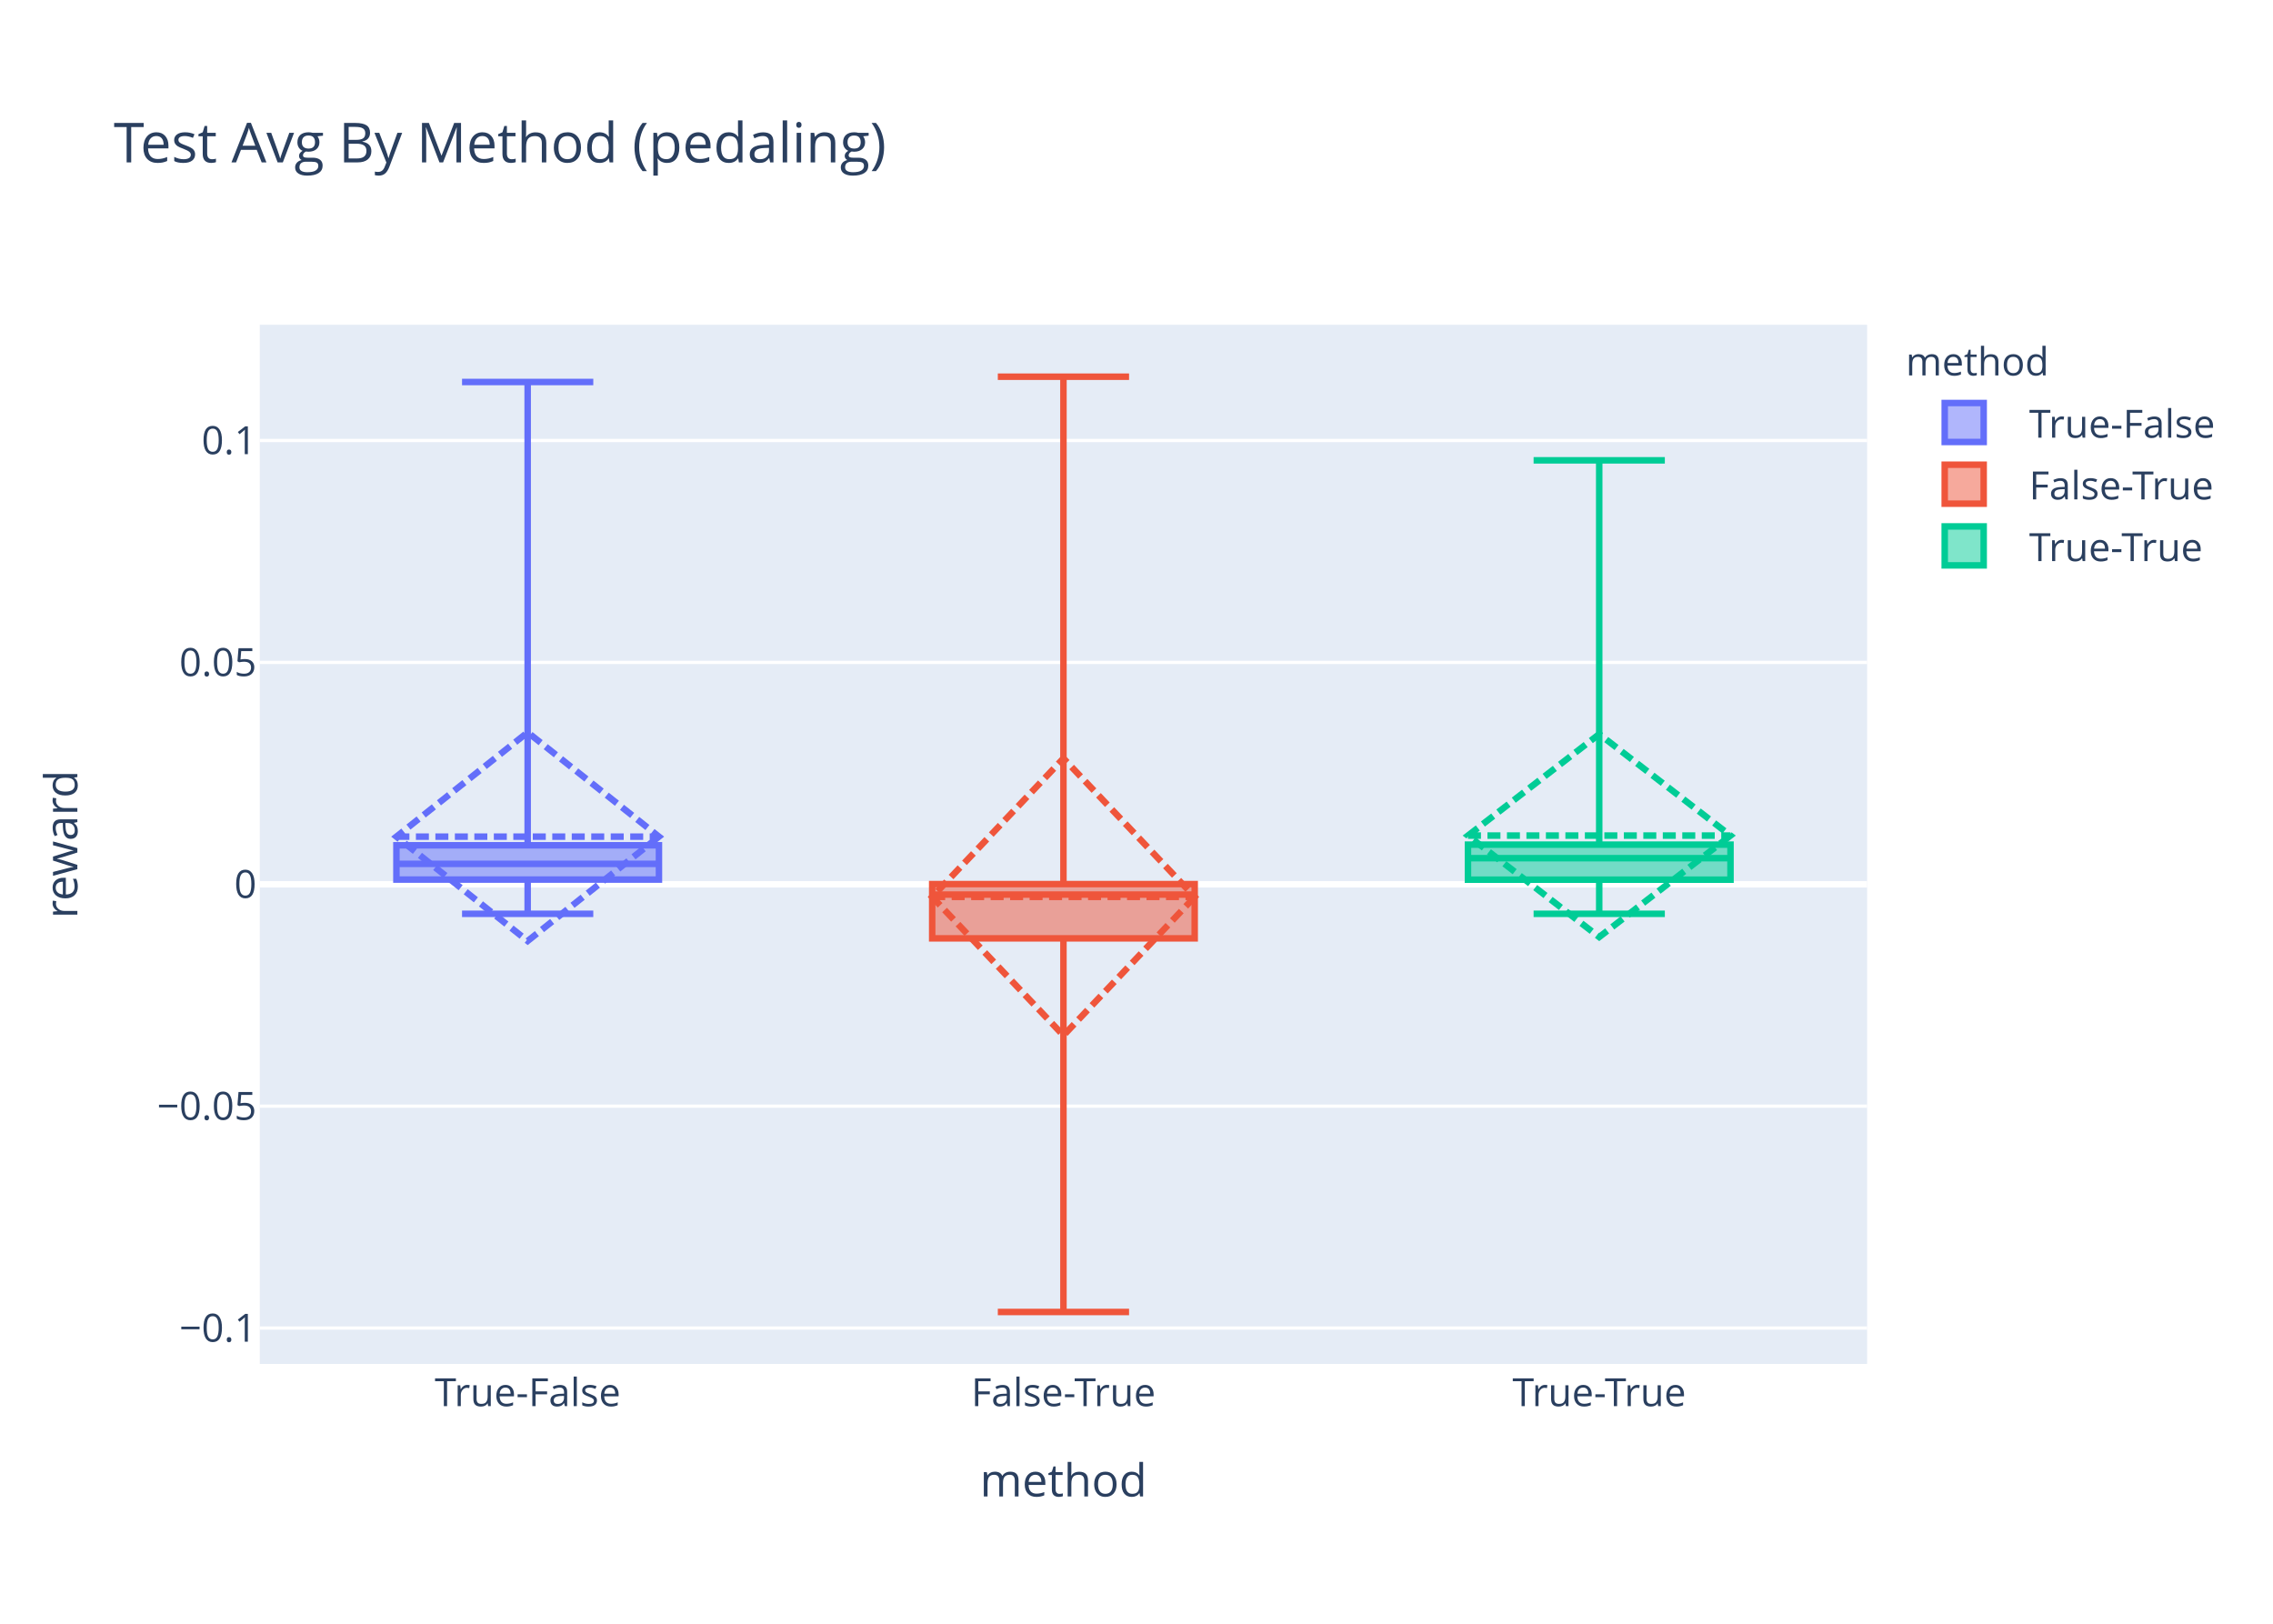
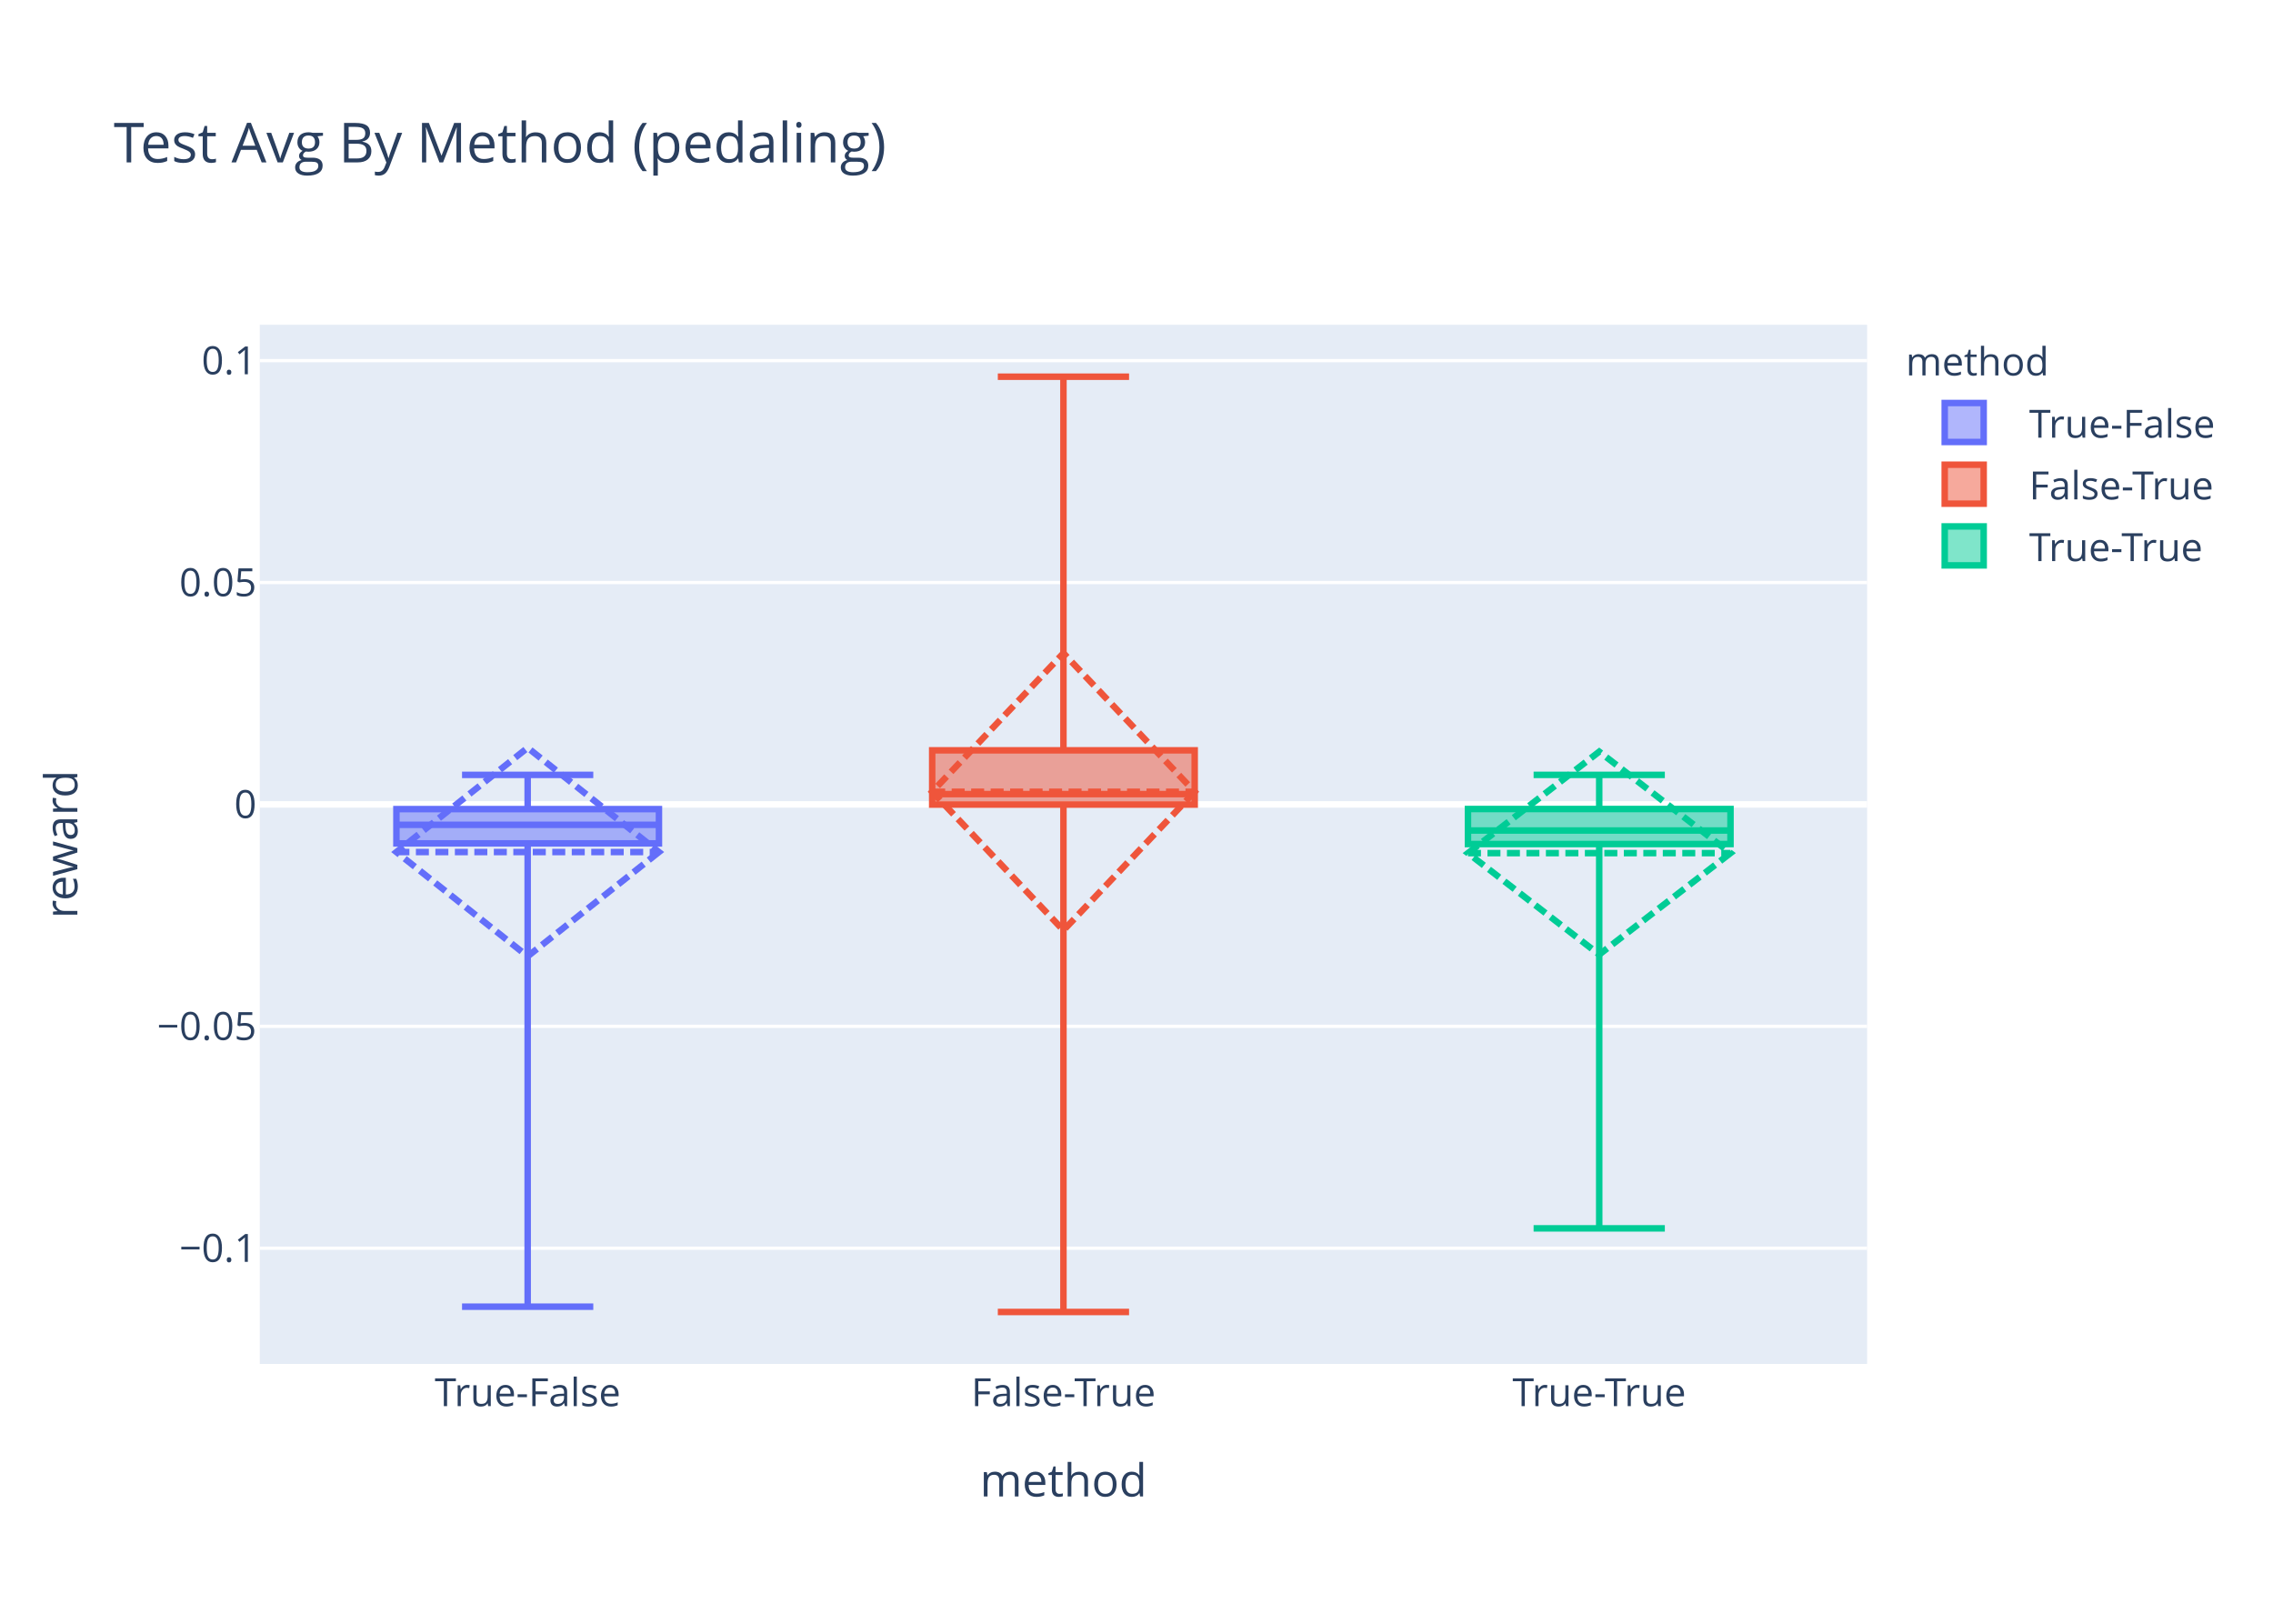
<svg xmlns="http://www.w3.org/2000/svg" class="main-svg" width="700" height="500" style="" viewBox="0 0 700 500">
  <rect x="0" y="0" width="700" height="500" style="fill: rgb(255, 255, 255); fill-opacity: 1;" />
-   <defs id="defs-b0d299">
+   <defs id="defs-f00336">
    <g class="clips">
-       <clipPath id="clipb0d299xyplot" class="plotclip">
+       <clipPath id="clipf00336xyplot" class="plotclip">
        <rect width="495" height="320" />
      </clipPath>
-       <clipPath class="axesclip" id="clipb0d299x">
+       <clipPath class="axesclip" id="clipf00336x">
        <rect x="80" y="0" width="495" height="500" />
      </clipPath>
-       <clipPath class="axesclip" id="clipb0d299y">
+       <clipPath class="axesclip" id="clipf00336y">
        <rect x="0" y="100" width="700" height="320" />
      </clipPath>
-       <clipPath class="axesclip" id="clipb0d299xy">
+       <clipPath class="axesclip" id="clipf00336xy">
        <rect x="80" y="100" width="495" height="320" />
      </clipPath>
    </g>
    <g class="gradients" />
  </defs>
  <g class="bglayer">
    <rect class="bg" x="80" y="100" width="495" height="320" style="fill: rgb(229, 236, 246); fill-opacity: 1; stroke-width: 0;" />
  </g>
  <g class="layer-below">
    <g class="imagelayer" />
    <g class="shapelayer" />
  </g>
  <g class="cartesianlayer">
    <g class="subplot xy">
      <g class="layer-subplot">
        <g class="shapelayer" />
        <g class="imagelayer" />
      </g>
      <g class="gridlayer">
        <g class="x" />
        <g class="y">
-           <path class="ygrid crisp" transform="translate(0,408.95)" d="M80,0h495" style="stroke: rgb(255, 255, 255); stroke-opacity: 1; stroke-width: 1px;" />
-           <path class="ygrid crisp" transform="translate(0,340.62)" d="M80,0h495" style="stroke: rgb(255, 255, 255); stroke-opacity: 1; stroke-width: 1px;" />
-           <path class="ygrid crisp" transform="translate(0,203.97)" d="M80,0h495" style="stroke: rgb(255, 255, 255); stroke-opacity: 1; stroke-width: 1px;" />
-           <path class="ygrid crisp" transform="translate(0,135.64)" d="M80,0h495" style="stroke: rgb(255, 255, 255); stroke-opacity: 1; stroke-width: 1px;" />
+           <path class="ygrid crisp" transform="translate(0,384.36)" d="M80,0h495" style="stroke: rgb(255, 255, 255); stroke-opacity: 1; stroke-width: 1px;" />
+           <path class="ygrid crisp" transform="translate(0,316.03)" d="M80,0h495" style="stroke: rgb(255, 255, 255); stroke-opacity: 1; stroke-width: 1px;" />
+           <path class="ygrid crisp" transform="translate(0,179.38)" d="M80,0h495" style="stroke: rgb(255, 255, 255); stroke-opacity: 1; stroke-width: 1px;" />
+           <path class="ygrid crisp" transform="translate(0,111.05)" d="M80,0h495" style="stroke: rgb(255, 255, 255); stroke-opacity: 1; stroke-width: 1px;" />
        </g>
      </g>
      <g class="zerolinelayer">
-         <path class="yzl zl crisp" transform="translate(0,272.3)" d="M80,0h495" style="stroke: rgb(255, 255, 255); stroke-opacity: 1; stroke-width: 2px;" />
+         <path class="yzl zl crisp" transform="translate(0,247.7)" d="M80,0h495" style="stroke: rgb(255, 255, 255); stroke-opacity: 1; stroke-width: 2px;" />
      </g>
      <path class="xlines-below" />
      <path class="ylines-below" />
      <g class="overlines-below" />
      <g class="xaxislayer-below" />
      <g class="yaxislayer-below" />
      <g class="overaxes-below" />
-       <g class="plot" transform="translate(80,100)" clip-path="url('#clipb0d299xyplot')">
+       <g class="plot" transform="translate(80,100)" clip-path="url('#clipf00336xyplot')">
        <g class="boxlayer mlayer">
          <g class="trace boxes" style="opacity: 1;">
-             <path class="box" d="M42.08,166.01H122.93M42.08,170.85H122.93V160.29H42.08ZM82.5,170.85V181.39M82.5,160.29V17.63M62.29,181.39H102.71M62.29,17.63H102.71" style="vector-effect: non-scaling-stroke; stroke-width: 2px; stroke: rgb(99, 110, 250); stroke-opacity: 1; fill: rgb(99, 110, 250); fill-opacity: 0.5;" />
-             <path class="mean" d="M42.08,157.63H122.93m0,0L82.5,189.75L42.08,157.63L82.5,125.51Z" style="fill: none; vector-effect: non-scaling-stroke; stroke-width: 2; stroke-dasharray: 4px, 2px; stroke: rgb(99, 110, 250); stroke-opacity: 1;" />
+             <path class="box" d="M42.08,153.99H122.93M42.08,159.71H122.93V149.15H42.08ZM82.5,159.71V302.37M82.5,149.15V138.61M62.29,302.37H102.71M62.29,138.61H102.71" style="vector-effect: non-scaling-stroke; stroke-width: 2px; stroke: rgb(99, 110, 250); stroke-opacity: 1; fill: rgb(99, 110, 250); fill-opacity: 0.5;" />
+             <path class="mean" d="M42.08,162.37H122.93m0,0L82.5,194.49L42.08,162.37L82.5,130.25Z" style="fill: none; vector-effect: non-scaling-stroke; stroke-width: 2; stroke-dasharray: 4px, 2px; stroke: rgb(99, 110, 250); stroke-opacity: 1;" />
          </g>
          <g class="trace boxes" style="opacity: 1;">
-             <path class="box" d="M207.08,175.47H287.92M207.08,188.95H287.92V172.24H207.08ZM247.5,188.95V304M247.5,172.24V16M227.29,304H267.71M227.29,16H267.71" style="vector-effect: non-scaling-stroke; stroke-width: 2px; stroke: rgb(239, 85, 59); stroke-opacity: 1; fill: rgb(239, 85, 59); fill-opacity: 0.5;" />
-             <path class="mean" d="M207.08,176.19H287.92m0,0L247.5,218.86L207.08,176.19L247.5,133.52Z" style="fill: none; vector-effect: non-scaling-stroke; stroke-width: 2; stroke-dasharray: 4px, 2px; stroke: rgb(239, 85, 59); stroke-opacity: 1;" />
+             <path class="box" d="M207.08,144.53H287.92M207.08,147.76H287.92V131.05H207.08ZM247.5,147.76V304M247.5,131.05V16M227.29,304H267.71M227.29,16H267.71" style="vector-effect: non-scaling-stroke; stroke-width: 2px; stroke: rgb(239, 85, 59); stroke-opacity: 1; fill: rgb(239, 85, 59); fill-opacity: 0.5;" />
+             <path class="mean" d="M207.08,143.81H287.92m0,0L247.5,186.48L207.08,143.81L247.5,101.14Z" style="fill: none; vector-effect: non-scaling-stroke; stroke-width: 2; stroke-dasharray: 4px, 2px; stroke: rgb(239, 85, 59); stroke-opacity: 1;" />
          </g>
          <g class="trace boxes" style="opacity: 1;">
-             <path class="box" d="M372.08,164.26H452.93M372.08,170.88H452.93V160.09H372.08ZM412.5,170.88V181.39M412.5,160.09V41.75M392.29,181.39H432.71M392.29,41.75H432.71" style="vector-effect: non-scaling-stroke; stroke-width: 2px; stroke: rgb(0, 204, 150); stroke-opacity: 1; fill: rgb(0, 204, 150); fill-opacity: 0.5;" />
-             <path class="mean" d="M372.08,157.3H452.93m0,0L412.5,188.54L372.08,157.3L412.5,126.06Z" style="fill: none; vector-effect: non-scaling-stroke; stroke-width: 2; stroke-dasharray: 4px, 2px; stroke: rgb(0, 204, 150); stroke-opacity: 1;" />
+             <path class="box" d="M372.08,155.74H452.93M372.08,159.91H452.93V149.12H372.08ZM412.5,159.91V278.25M412.5,149.12V138.61M392.29,278.25H432.71M392.29,138.61H432.71" style="vector-effect: non-scaling-stroke; stroke-width: 2px; stroke: rgb(0, 204, 150); stroke-opacity: 1; fill: rgb(0, 204, 150); fill-opacity: 0.5;" />
+             <path class="mean" d="M372.08,162.7H452.93m0,0L412.5,193.94L372.08,162.7L412.5,131.46Z" style="fill: none; vector-effect: non-scaling-stroke; stroke-width: 2; stroke-dasharray: 4px, 2px; stroke: rgb(0, 204, 150); stroke-opacity: 1;" />
          </g>
        </g>
      </g>
      <g class="overplot" />
      <path class="xlines-above crisp" d="M0,0" style="fill: none;" />
      <path class="ylines-above crisp" d="M0,0" style="fill: none;" />
      <g class="overlines-above" />
      <g class="xaxislayer-above">
        <g class="xtick">
          <text text-anchor="middle" x="0" y="433" transform="translate(162.5,0)" style="font-family: 'Open Sans', verdana, arial, sans-serif; font-size: 12px; fill: rgb(42, 63, 95); fill-opacity: 1; white-space: pre;">True-False</text>
        </g>
        <g class="xtick">
          <text text-anchor="middle" x="0" y="433" transform="translate(327.5,0)" style="font-family: 'Open Sans', verdana, arial, sans-serif; font-size: 12px; fill: rgb(42, 63, 95); fill-opacity: 1; white-space: pre;">False-True</text>
        </g>
        <g class="xtick">
          <text text-anchor="middle" x="0" y="433" transform="translate(492.5,0)" style="font-family: 'Open Sans', verdana, arial, sans-serif; font-size: 12px; fill: rgb(42, 63, 95); fill-opacity: 1; white-space: pre;">True-True</text>
        </g>
      </g>
      <g class="yaxislayer-above">
        <g class="ytick">
-           <text text-anchor="end" x="79" y="4.2" transform="translate(0,408.95)" style="font-family: 'Open Sans', verdana, arial, sans-serif; font-size: 12px; fill: rgb(42, 63, 95); fill-opacity: 1; white-space: pre;">−0.1</text>
+           <text text-anchor="end" x="79" y="4.2" transform="translate(0,384.36)" style="font-family: 'Open Sans', verdana, arial, sans-serif; font-size: 12px; fill: rgb(42, 63, 95); fill-opacity: 1; white-space: pre;">−0.1</text>
        </g>
        <g class="ytick">
-           <text text-anchor="end" x="79" y="4.2" transform="translate(0,340.62)" style="font-family: 'Open Sans', verdana, arial, sans-serif; font-size: 12px; fill: rgb(42, 63, 95); fill-opacity: 1; white-space: pre;">−0.05</text>
+           <text text-anchor="end" x="79" y="4.2" transform="translate(0,316.03)" style="font-family: 'Open Sans', verdana, arial, sans-serif; font-size: 12px; fill: rgb(42, 63, 95); fill-opacity: 1; white-space: pre;">−0.05</text>
        </g>
        <g class="ytick">
-           <text text-anchor="end" x="79" y="4.2" transform="translate(0,272.3)" style="font-family: 'Open Sans', verdana, arial, sans-serif; font-size: 12px; fill: rgb(42, 63, 95); fill-opacity: 1; white-space: pre;">0</text>
+           <text text-anchor="end" x="79" y="4.2" transform="translate(0,247.7)" style="font-family: 'Open Sans', verdana, arial, sans-serif; font-size: 12px; fill: rgb(42, 63, 95); fill-opacity: 1; white-space: pre;">0</text>
        </g>
        <g class="ytick">
-           <text text-anchor="end" x="79" y="4.2" transform="translate(0,203.97)" style="font-family: 'Open Sans', verdana, arial, sans-serif; font-size: 12px; fill: rgb(42, 63, 95); fill-opacity: 1; white-space: pre;">0.05</text>
+           <text text-anchor="end" x="79" y="4.2" transform="translate(0,179.38)" style="font-family: 'Open Sans', verdana, arial, sans-serif; font-size: 12px; fill: rgb(42, 63, 95); fill-opacity: 1; white-space: pre;">0.05</text>
        </g>
        <g class="ytick">
-           <text text-anchor="end" x="79" y="4.2" transform="translate(0,135.64)" style="font-family: 'Open Sans', verdana, arial, sans-serif; font-size: 12px; fill: rgb(42, 63, 95); fill-opacity: 1; white-space: pre;">0.1</text>
+           <text text-anchor="end" x="79" y="4.2" transform="translate(0,111.05)" style="font-family: 'Open Sans', verdana, arial, sans-serif; font-size: 12px; fill: rgb(42, 63, 95); fill-opacity: 1; white-space: pre;">0.1</text>
        </g>
      </g>
      <g class="overaxes-above" />
    </g>
  </g>
  <g class="polarlayer" />
  <g class="ternarylayer" />
  <g class="geolayer" />
  <g class="funnelarealayer" />
  <g class="pielayer" />
  <g class="treemaplayer" />
  <g class="sunburstlayer" />
  <g class="glimages" />
-   <defs id="topdefs-b0d299">
+   <defs id="topdefs-f00336">
    <g class="clips" />
-     <clipPath id="legendb0d299">
+     <clipPath id="legendf00336">
      <rect width="103" height="83" x="0" y="0" />
    </clipPath>
  </defs>
  <g class="layer-above">
    <g class="imagelayer" />
    <g class="shapelayer" />
  </g>
  <g class="infolayer">
    <g class="legend" pointer-events="all" transform="translate(584.9,100)">
      <rect class="bg" shape-rendering="crispEdges" style="stroke: rgb(68, 68, 68); stroke-opacity: 1; fill: rgb(255, 255, 255); fill-opacity: 1; stroke-width: 0px;" width="103" height="83" x="0" y="0" />
-       <g class="scrollbox" transform="" clip-path="url('#legendb0d299')">
+       <g class="scrollbox" transform="" clip-path="url('#legendf00336')">
        <text class="legendtitletext" text-anchor="start" x="2" y="15.6" style="font-family: 'Open Sans', verdana, arial, sans-serif; font-size: 12px; fill: rgb(42, 63, 95); fill-opacity: 1; white-space: pre;">method</text>
        <g class="groups" transform="">
          <g class="traces" transform="translate(0,30.1)" style="opacity: 1;">
            <text class="legendtext" text-anchor="start" x="40" y="4.68" style="font-family: 'Open Sans', verdana, arial, sans-serif; font-size: 12px; fill: rgb(42, 63, 95); fill-opacity: 1; white-space: pre;">True-False</text>
            <g class="layers" style="opacity: 1;">
              <g class="legendfill" />
              <g class="legendlines" />
              <g class="legendsymbols">
                <g class="legendpoints">
                  <path class="legendbox" d="M6,6H-6V-6H6Z" transform="translate(20,0)" style="stroke-width: 2px; fill: rgb(99, 110, 250); fill-opacity: 0.5; stroke: rgb(99, 110, 250); stroke-opacity: 1;" />
                </g>
              </g>
            </g>
            <rect class="legendtoggle" x="0" y="-9.5" width="97.906" height="19" style="fill: rgb(0, 0, 0); fill-opacity: 0;" />
          </g>
        </g>
        <g class="groups" transform="">
          <g class="traces" transform="translate(0,49.1)" style="opacity: 1;">
            <text class="legendtext" text-anchor="start" x="40" y="4.68" style="font-family: 'Open Sans', verdana, arial, sans-serif; font-size: 12px; fill: rgb(42, 63, 95); fill-opacity: 1; white-space: pre;">False-True</text>
            <g class="layers" style="opacity: 1;">
              <g class="legendfill" />
              <g class="legendlines" />
              <g class="legendsymbols">
                <g class="legendpoints">
                  <path class="legendbox" d="M6,6H-6V-6H6Z" transform="translate(20,0)" style="stroke-width: 2px; fill: rgb(239, 85, 59); fill-opacity: 0.5; stroke: rgb(239, 85, 59); stroke-opacity: 1;" />
                </g>
              </g>
            </g>
            <rect class="legendtoggle" x="0" y="-9.5" width="97.906" height="19" style="fill: rgb(0, 0, 0); fill-opacity: 0;" />
          </g>
        </g>
        <g class="groups" transform="">
          <g class="traces" transform="translate(0,68.1)" style="opacity: 1;">
            <text class="legendtext" text-anchor="start" x="40" y="4.68" style="font-family: 'Open Sans', verdana, arial, sans-serif; font-size: 12px; fill: rgb(42, 63, 95); fill-opacity: 1; white-space: pre;">True-True</text>
            <g class="layers" style="opacity: 1;">
              <g class="legendfill" />
              <g class="legendlines" />
              <g class="legendsymbols">
                <g class="legendpoints">
                  <path class="legendbox" d="M6,6H-6V-6H6Z" transform="translate(20,0)" style="stroke-width: 2px; fill: rgb(0, 204, 150); fill-opacity: 0.5; stroke: rgb(0, 204, 150); stroke-opacity: 1;" />
                </g>
              </g>
            </g>
            <rect class="legendtoggle" x="0" y="-9.5" width="97.906" height="19" style="fill: rgb(0, 0, 0); fill-opacity: 0;" />
          </g>
        </g>
      </g>
      <rect class="scrollbar" rx="20" ry="3" width="0" height="0" style="fill: rgb(128, 139, 164); fill-opacity: 1;" x="0" y="0" />
    </g>
    <g class="g-gtitle">
      <text class="gtitle" x="35" y="50" text-anchor="start" dy="0em" style="font-family: 'Open Sans', verdana, arial, sans-serif; font-size: 17px; fill: rgb(42, 63, 95); opacity: 1; font-weight: normal; white-space: pre;">Test Avg By Method (pedaling)</text>
    </g>
    <g class="g-xtitle">
      <text class="xtitle" x="327.5" y="460.8" text-anchor="middle" style="font-family: 'Open Sans', verdana, arial, sans-serif; font-size: 14px; fill: rgb(42, 63, 95); opacity: 1; font-weight: normal; white-space: pre;">method</text>
    </g>
    <g class="g-ytitle">
      <text class="ytitle" transform="rotate(-90,23.825,260)" x="23.825" y="260" text-anchor="middle" style="font-family: 'Open Sans', verdana, arial, sans-serif; font-size: 14px; fill: rgb(42, 63, 95); opacity: 1; font-weight: normal; white-space: pre;">reward</text>
    </g>
  </g>
</svg>
